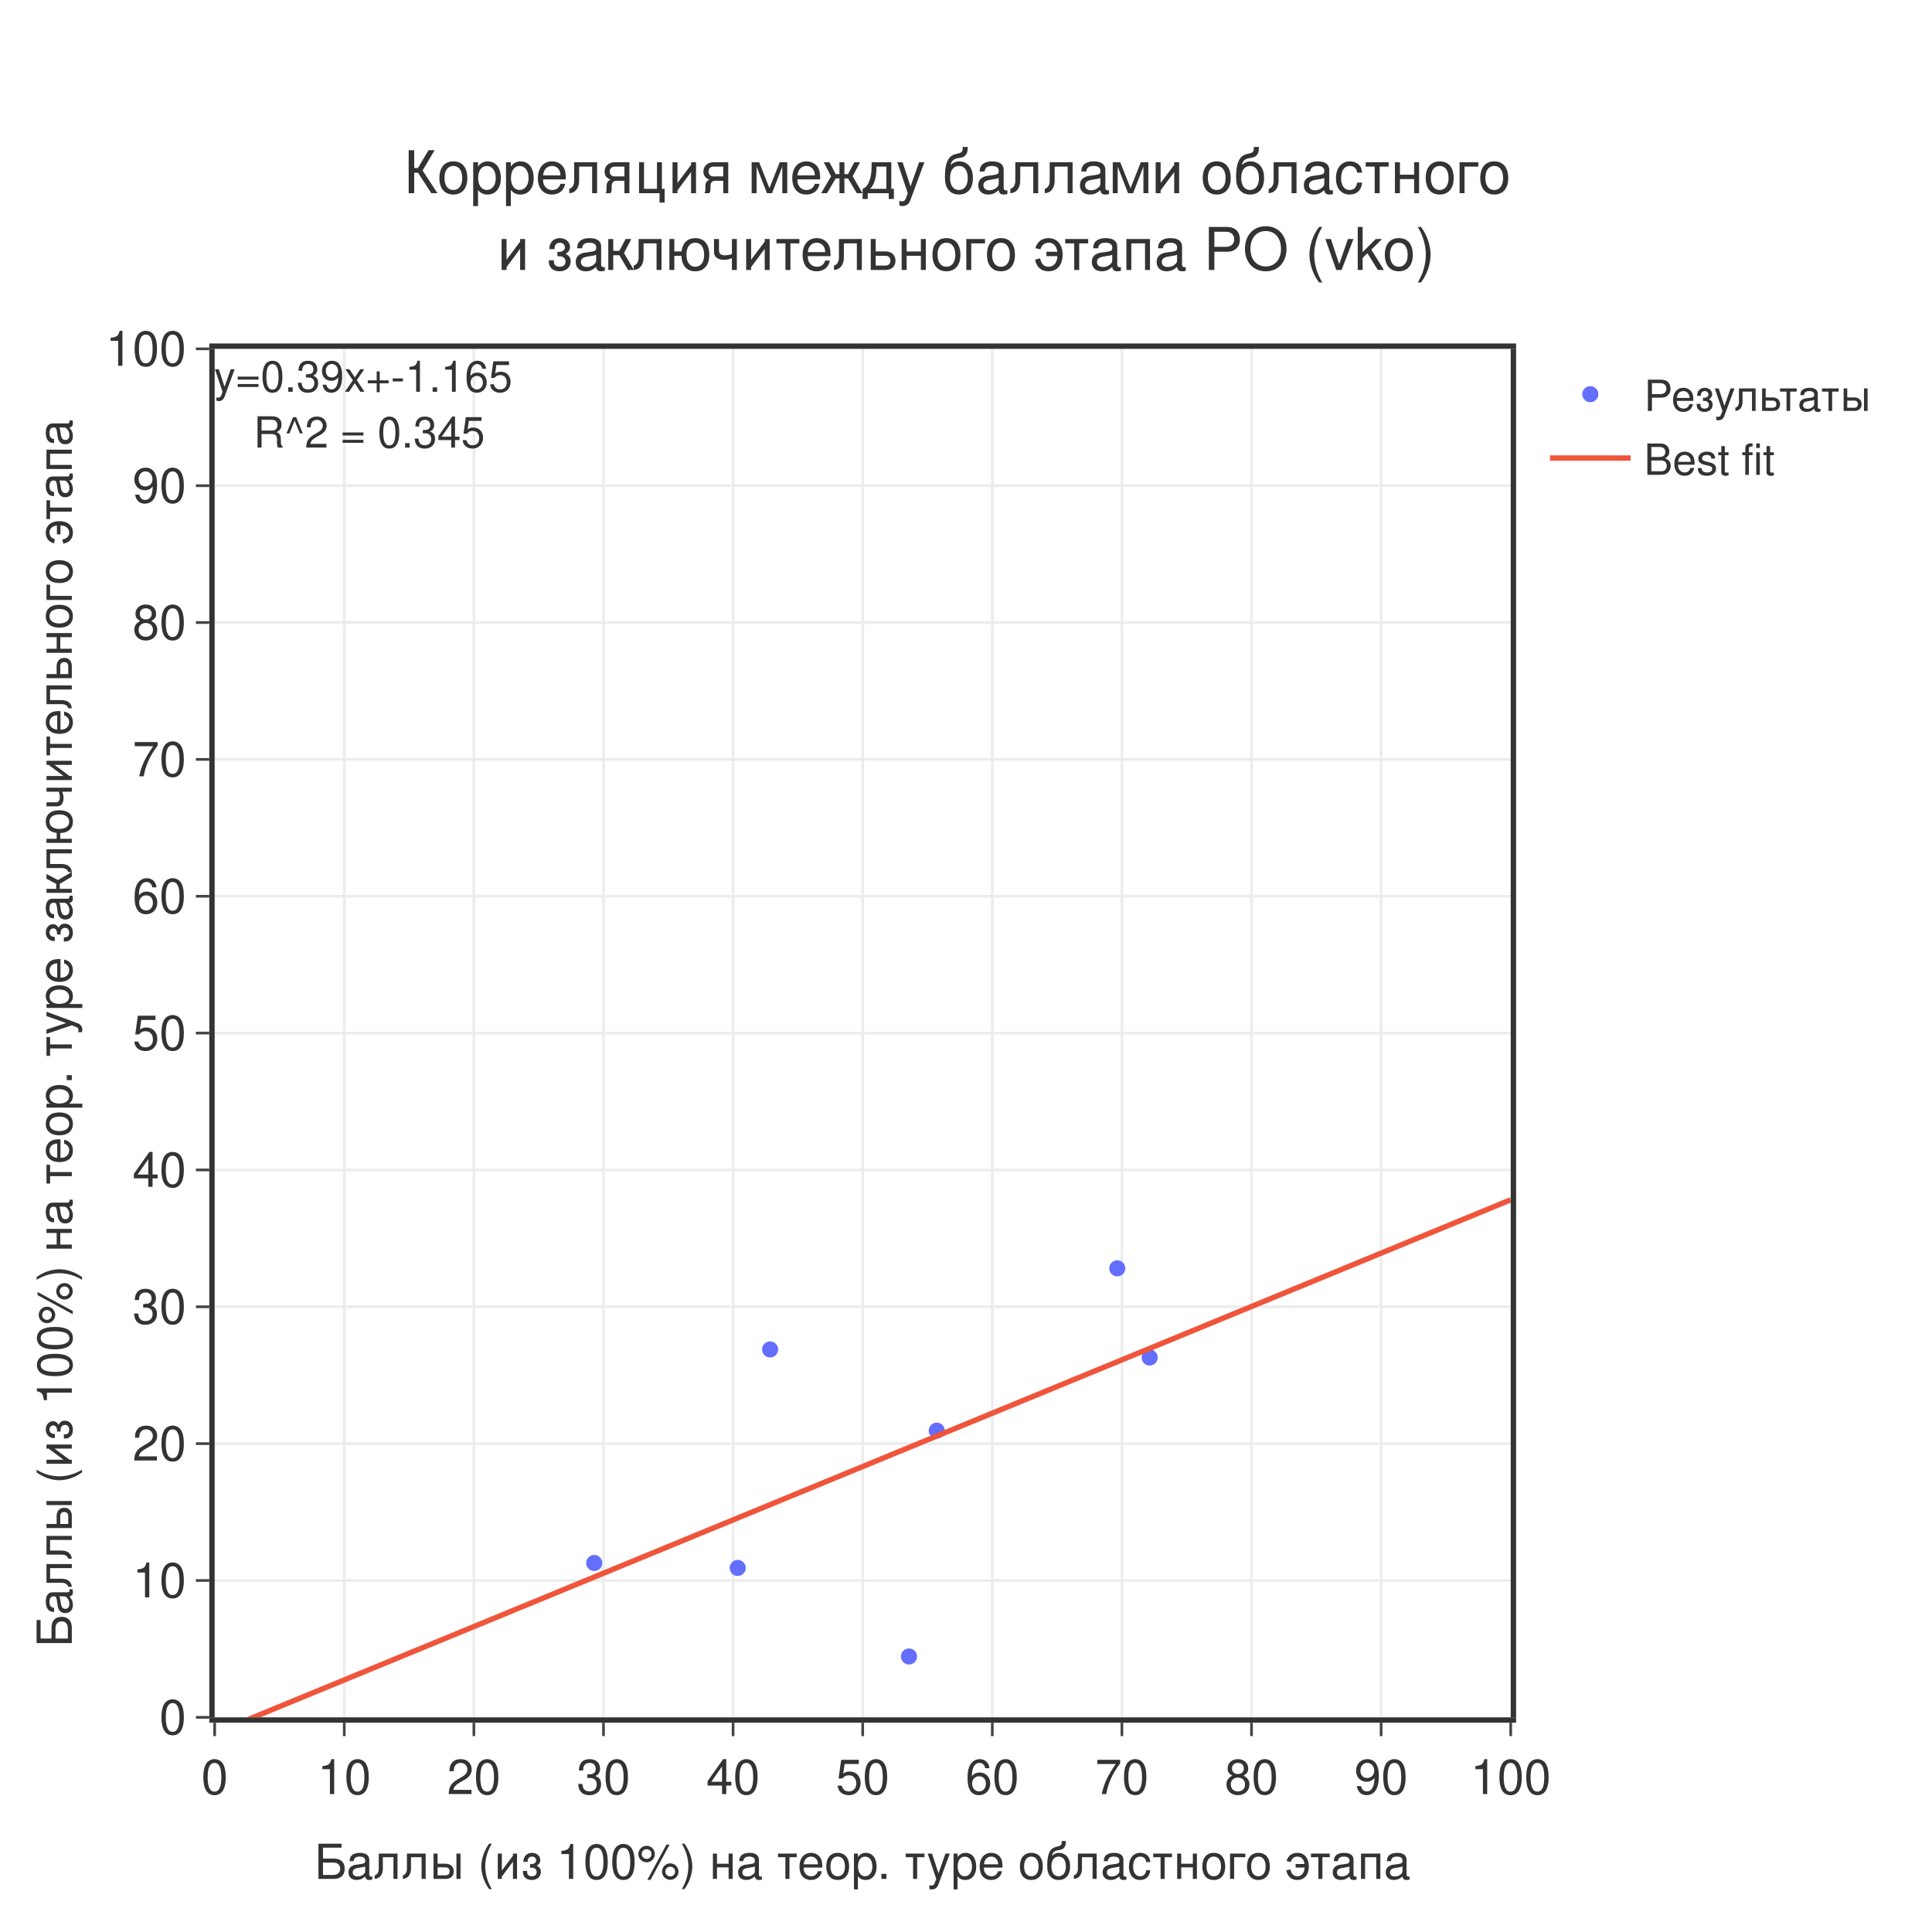
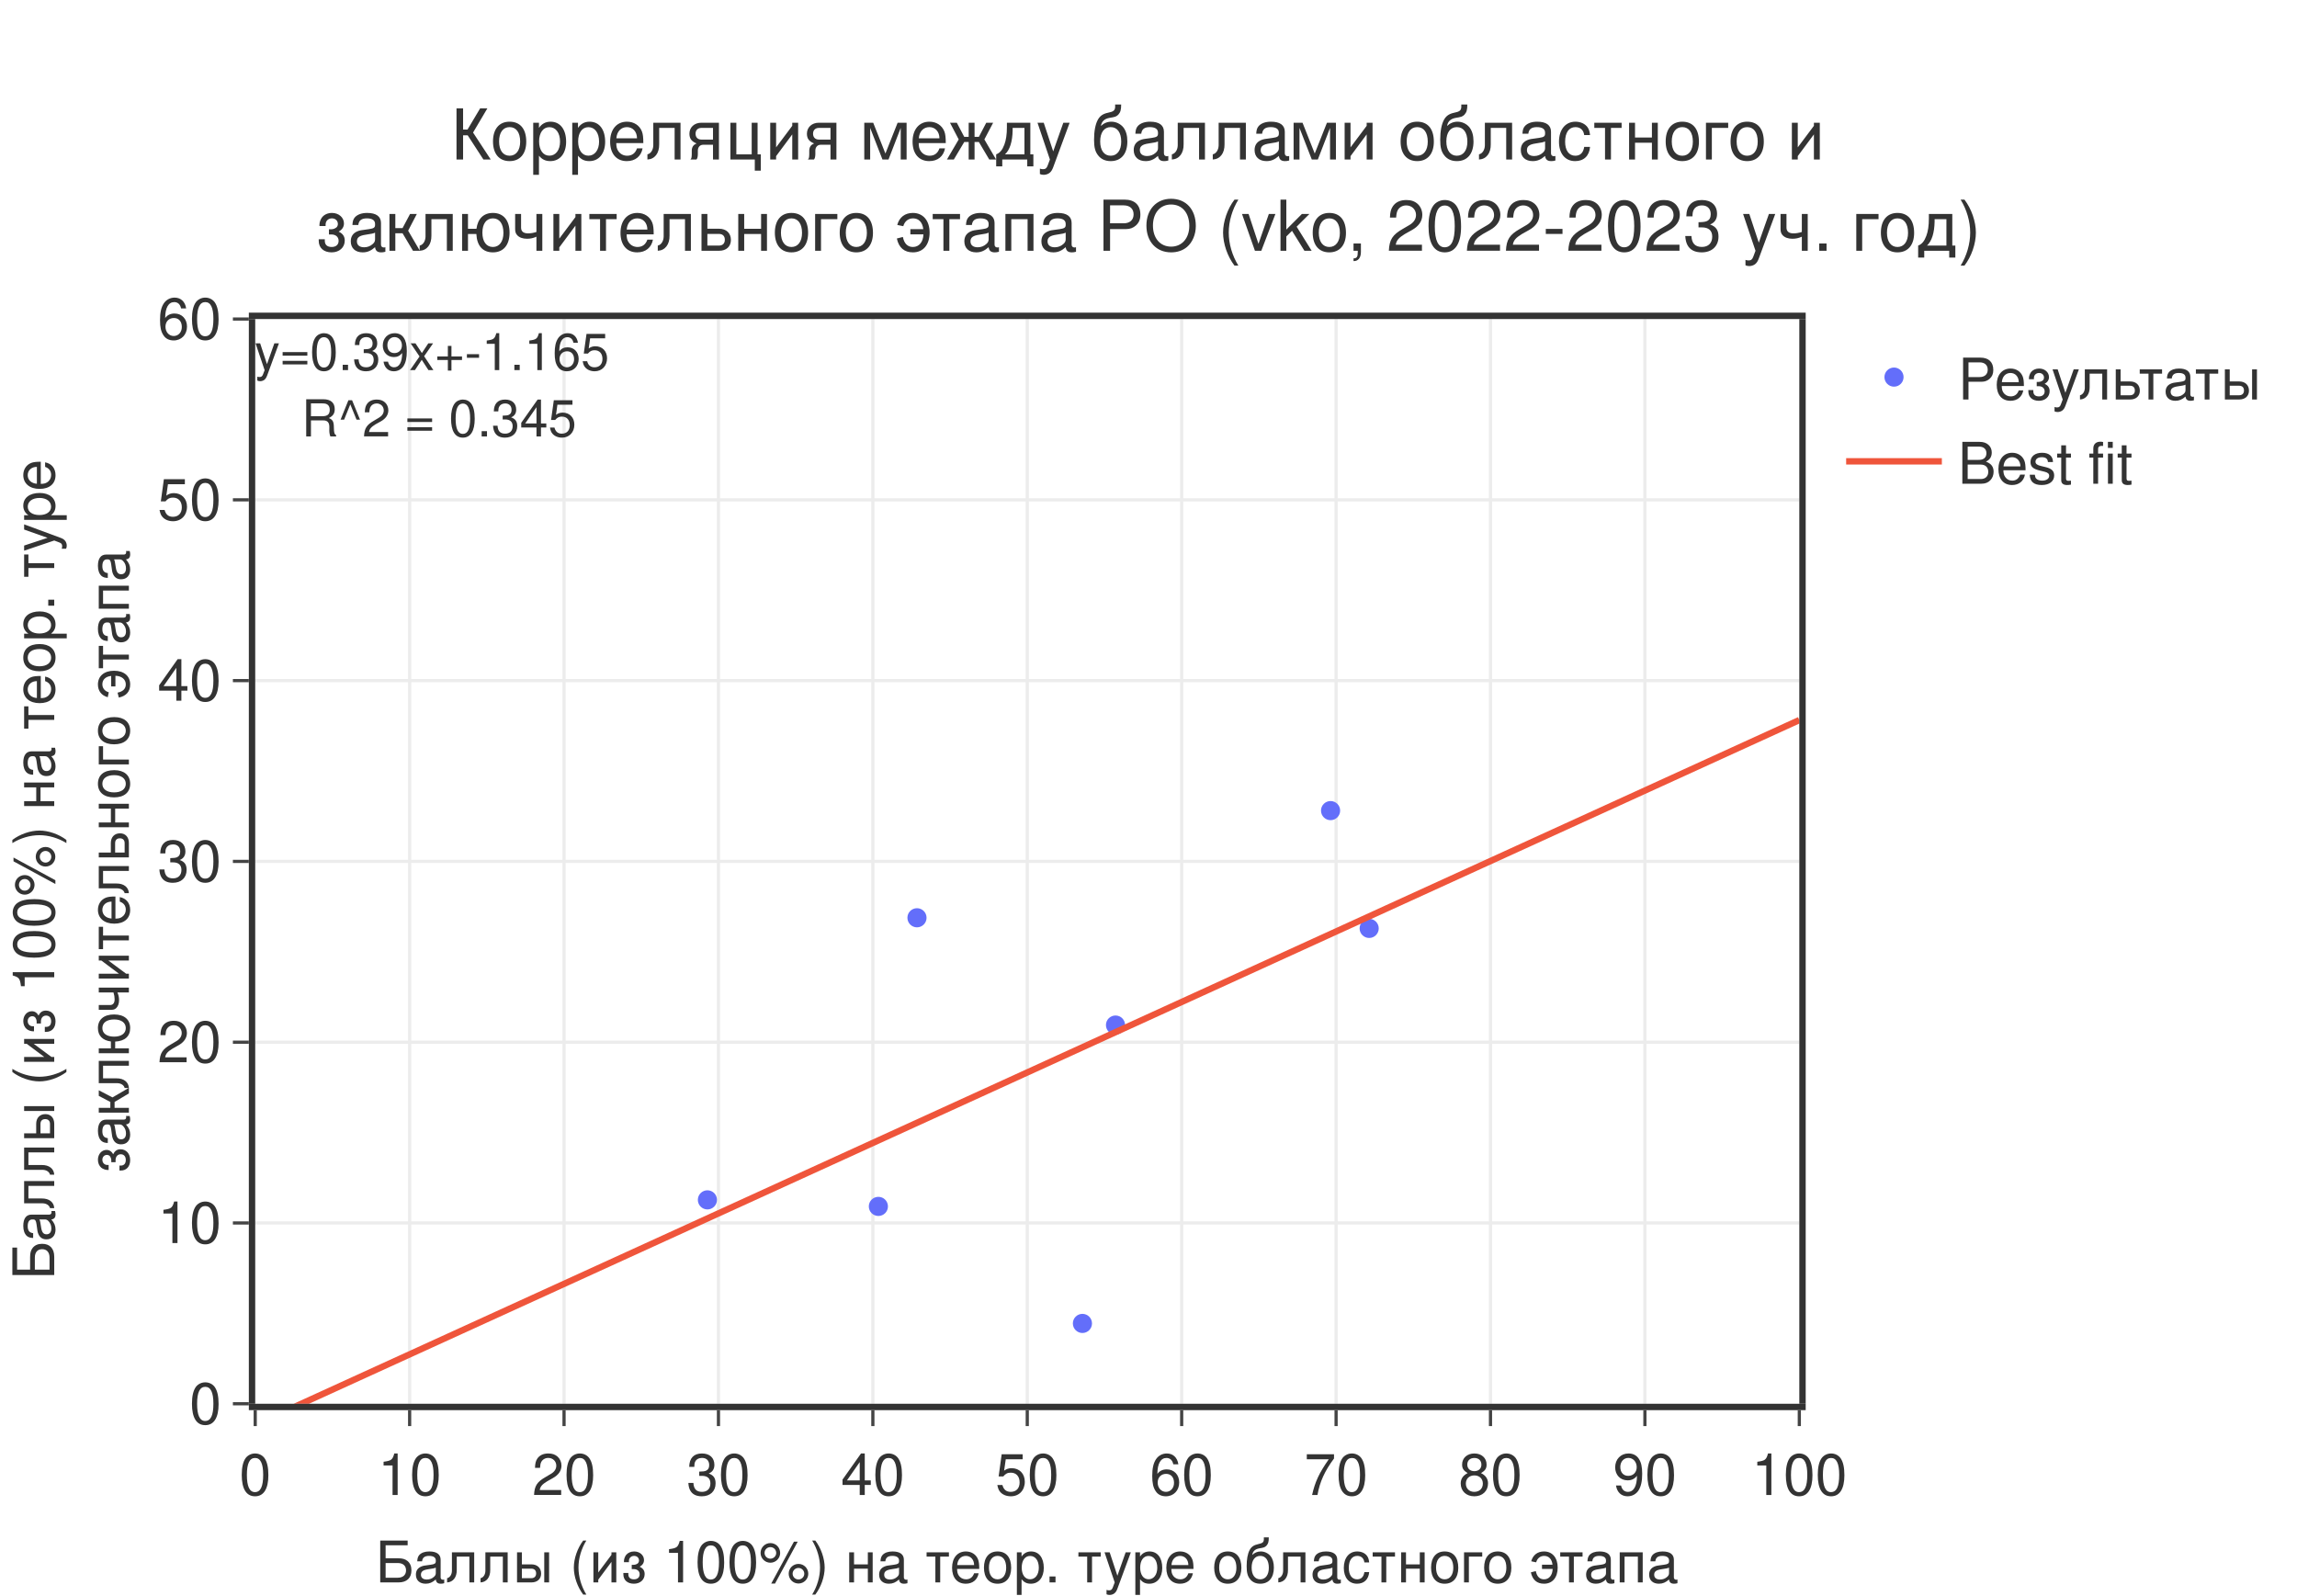
- <svg xmlns="http://www.w3.org/2000/svg" class="main-svg" width="720" height="720" style="" viewBox="0 0 720 720">
-   <rect x="0" y="0" width="720" height="720" style="fill: rgb(255, 255, 255); fill-opacity: 1;" />
-   <defs id="defs-d239b4">
+ <svg xmlns="http://www.w3.org/2000/svg" class="main-svg" width="720" height="500" style="" viewBox="0 0 720 500">
+   <rect x="0" y="0" width="720" height="500" style="fill: rgb(255, 255, 255); fill-opacity: 1;" />
+   <defs id="defs-b6814d">
    <g class="clips">
-       <clipPath id="clipd239b4xyplot" class="plotclip">
-         <rect width="483" height="510" />
-       </clipPath>
-       <clipPath class="axesclip" id="clipd239b4x">
-         <rect x="80" y="0" width="483" height="720" />
-       </clipPath>
-       <clipPath class="axesclip" id="clipd239b4y">
-         <rect x="0" y="130" width="720" height="510" />
-       </clipPath>
-       <clipPath class="axesclip" id="clipd239b4xy">
-         <rect x="80" y="130" width="483" height="510" />
+       <clipPath id="clipb6814dxyplot" class="plotclip">
+         <rect width="484" height="340" />
+       </clipPath>
+       <clipPath class="axesclip" id="clipb6814dx">
+         <rect x="80" y="0" width="484" height="500" />
+       </clipPath>
+       <clipPath class="axesclip" id="clipb6814dy">
+         <rect x="0" y="100" width="720" height="340" />
+       </clipPath>
+       <clipPath class="axesclip" id="clipb6814dxy">
+         <rect x="80" y="100" width="484" height="340" />
      </clipPath>
    </g>
    <g class="gradients" />
    <g class="patterns" />
  </defs>
  <g class="bglayer" />
  <g class="layer-below">
    <g class="imagelayer" />
    <g class="shapelayer" />
  </g>
  <g class="cartesianlayer">
    <g class="subplot xy">
      <g class="layer-subplot">
        <g class="shapelayer" />
        <g class="imagelayer" />
      </g>
      <g class="minor-gridlayer">
        <g class="x" />
        <g class="y" />
      </g>
      <g class="gridlayer">
        <g class="x">
-           <path class="xgrid crisp" transform="translate(128.3,0)" d="M0,130v510" style="stroke: rgb(236, 236, 236); stroke-opacity: 1; stroke-width: 1px;" />
-           <path class="xgrid crisp" transform="translate(176.6,0)" d="M0,130v510" style="stroke: rgb(236, 236, 236); stroke-opacity: 1; stroke-width: 1px;" />
-           <path class="xgrid crisp" transform="translate(224.9,0)" d="M0,130v510" style="stroke: rgb(236, 236, 236); stroke-opacity: 1; stroke-width: 1px;" />
-           <path class="xgrid crisp" transform="translate(273.2,0)" d="M0,130v510" style="stroke: rgb(236, 236, 236); stroke-opacity: 1; stroke-width: 1px;" />
-           <path class="xgrid crisp" transform="translate(321.5,0)" d="M0,130v510" style="stroke: rgb(236, 236, 236); stroke-opacity: 1; stroke-width: 1px;" />
-           <path class="xgrid crisp" transform="translate(369.8,0)" d="M0,130v510" style="stroke: rgb(236, 236, 236); stroke-opacity: 1; stroke-width: 1px;" />
-           <path class="xgrid crisp" transform="translate(418.1,0)" d="M0,130v510" style="stroke: rgb(236, 236, 236); stroke-opacity: 1; stroke-width: 1px;" />
-           <path class="xgrid crisp" transform="translate(466.4,0)" d="M0,130v510" style="stroke: rgb(236, 236, 236); stroke-opacity: 1; stroke-width: 1px;" />
-           <path class="xgrid crisp" transform="translate(514.7,0)" d="M0,130v510" style="stroke: rgb(236, 236, 236); stroke-opacity: 1; stroke-width: 1px;" />
+           <path class="xgrid crisp" transform="translate(128.4,0)" d="M0,100v340" style="stroke: rgb(236, 236, 236); stroke-opacity: 1; stroke-width: 1px;" />
+           <path class="xgrid crisp" transform="translate(176.8,0)" d="M0,100v340" style="stroke: rgb(236, 236, 236); stroke-opacity: 1; stroke-width: 1px;" />
+           <path class="xgrid crisp" transform="translate(225.2,0)" d="M0,100v340" style="stroke: rgb(236, 236, 236); stroke-opacity: 1; stroke-width: 1px;" />
+           <path class="xgrid crisp" transform="translate(273.6,0)" d="M0,100v340" style="stroke: rgb(236, 236, 236); stroke-opacity: 1; stroke-width: 1px;" />
+           <path class="xgrid crisp" transform="translate(322,0)" d="M0,100v340" style="stroke: rgb(236, 236, 236); stroke-opacity: 1; stroke-width: 1px;" />
+           <path class="xgrid crisp" transform="translate(370.4,0)" d="M0,100v340" style="stroke: rgb(236, 236, 236); stroke-opacity: 1; stroke-width: 1px;" />
+           <path class="xgrid crisp" transform="translate(418.8,0)" d="M0,100v340" style="stroke: rgb(236, 236, 236); stroke-opacity: 1; stroke-width: 1px;" />
+           <path class="xgrid crisp" transform="translate(467.2,0)" d="M0,100v340" style="stroke: rgb(236, 236, 236); stroke-opacity: 1; stroke-width: 1px;" />
+           <path class="xgrid crisp" transform="translate(515.6,0)" d="M0,100v340" style="stroke: rgb(236, 236, 236); stroke-opacity: 1; stroke-width: 1px;" />
        </g>
        <g class="y">
-           <path class="ygrid crisp" transform="translate(0,589)" d="M80,0h483" style="stroke: rgb(236, 236, 236); stroke-opacity: 1; stroke-width: 1px;" />
-           <path class="ygrid crisp" transform="translate(0,538)" d="M80,0h483" style="stroke: rgb(236, 236, 236); stroke-opacity: 1; stroke-width: 1px;" />
-           <path class="ygrid crisp" transform="translate(0,487)" d="M80,0h483" style="stroke: rgb(236, 236, 236); stroke-opacity: 1; stroke-width: 1px;" />
-           <path class="ygrid crisp" transform="translate(0,436)" d="M80,0h483" style="stroke: rgb(236, 236, 236); stroke-opacity: 1; stroke-width: 1px;" />
-           <path class="ygrid crisp" transform="translate(0,385)" d="M80,0h483" style="stroke: rgb(236, 236, 236); stroke-opacity: 1; stroke-width: 1px;" />
-           <path class="ygrid crisp" transform="translate(0,334)" d="M80,0h483" style="stroke: rgb(236, 236, 236); stroke-opacity: 1; stroke-width: 1px;" />
-           <path class="ygrid crisp" transform="translate(0,283)" d="M80,0h483" style="stroke: rgb(236, 236, 236); stroke-opacity: 1; stroke-width: 1px;" />
-           <path class="ygrid crisp" transform="translate(0,232)" d="M80,0h483" style="stroke: rgb(236, 236, 236); stroke-opacity: 1; stroke-width: 1px;" />
-           <path class="ygrid crisp" transform="translate(0,181)" d="M80,0h483" style="stroke: rgb(236, 236, 236); stroke-opacity: 1; stroke-width: 1px;" />
+           <path class="ygrid crisp" transform="translate(0,383.33)" d="M80,0h484" style="stroke: rgb(236, 236, 236); stroke-opacity: 1; stroke-width: 1px;" />
+           <path class="ygrid crisp" transform="translate(0,326.67)" d="M80,0h484" style="stroke: rgb(236, 236, 236); stroke-opacity: 1; stroke-width: 1px;" />
+           <path class="ygrid crisp" transform="translate(0,270)" d="M80,0h484" style="stroke: rgb(236, 236, 236); stroke-opacity: 1; stroke-width: 1px;" />
+           <path class="ygrid crisp" transform="translate(0,213.33)" d="M80,0h484" style="stroke: rgb(236, 236, 236); stroke-opacity: 1; stroke-width: 1px;" />
+           <path class="ygrid crisp" transform="translate(0,156.67)" d="M80,0h484" style="stroke: rgb(236, 236, 236); stroke-opacity: 1; stroke-width: 1px;" />
        </g>
      </g>
      <g class="zerolinelayer" />
      <path class="xlines-below" />
      <path class="ylines-below" />
      <g class="overlines-below" />
      <g class="xaxislayer-below" />
      <g class="yaxislayer-below" />
      <g class="overaxes-below" />
-       <g class="plot" transform="translate(80,130)" clip-path="url(#clipd239b4xyplot)">
+       <g class="plot" transform="translate(80,100)" clip-path="url(#clipb6814dxyplot)">
        <g class="scatterlayer mlayer">
-           <g class="trace scatter trace144e95" style="stroke-miterlimit: 2; opacity: 1;">
+           <g class="trace scatter tracee5e9c9" style="stroke-miterlimit: 2; opacity: 1;">
            <g class="fills" />
            <g class="errorbars" />
            <g class="lines" />
            <g class="points">
-               <path class="point" transform="translate(348.45,375.9)" d="M3,0A3,3 0 1,1 0,-3A3,3 0 0,1 3,0Z" style="opacity: 1; stroke-width: 0px; fill: rgb(99, 110, 250); fill-opacity: 1;" />
-               <path class="point" transform="translate(207,372.9)" d="M3,0A3,3 0 1,1 0,-3A3,3 0 0,1 3,0Z" style="opacity: 1; stroke-width: 0px; fill: rgb(99, 110, 250); fill-opacity: 1;" />
-               <path class="point" transform="translate(269.1,403.17)" d="M3,0A3,3 0 1,1 0,-3A3,3 0 0,1 3,0Z" style="opacity: 1; stroke-width: 0px; fill: rgb(99, 110, 250); fill-opacity: 1;" />
-               <path class="point" transform="translate(194.93,454.32)" d="M3,0A3,3 0 1,1 0,-3A3,3 0 0,1 3,0Z" style="opacity: 1; stroke-width: 0px; fill: rgb(99, 110, 250); fill-opacity: 1;" />
-               <path class="point" transform="translate(336.38,342.67)" d="M3,0A3,3 0 1,1 0,-3A3,3 0 0,1 3,0Z" style="opacity: 1; stroke-width: 0px; fill: rgb(99, 110, 250); fill-opacity: 1;" />
-               <path class="point" transform="translate(141.45,452.48)" d="M3,0A3,3 0 1,1 0,-3A3,3 0 0,1 3,0Z" style="opacity: 1; stroke-width: 0px; fill: rgb(99, 110, 250); fill-opacity: 1;" />
-               <path class="point" transform="translate(258.75,487.33)" d="M3,0A3,3 0 1,1 0,-3A3,3 0 0,1 3,0Z" style="opacity: 1; stroke-width: 0px; fill: rgb(99, 110, 250); fill-opacity: 1;" />
+               <path class="point" transform="translate(349.17,191)" d="M3,0A3,3 0 1,1 0,-3A3,3 0 0,1 3,0Z" style="opacity: 1; stroke-width: 0px; fill: rgb(99, 110, 250); fill-opacity: 1;" />
+               <path class="point" transform="translate(207.43,187.67)" d="M3,0A3,3 0 1,1 0,-3A3,3 0 0,1 3,0Z" style="opacity: 1; stroke-width: 0px; fill: rgb(99, 110, 250); fill-opacity: 1;" />
+               <path class="point" transform="translate(269.66,221.3)" d="M3,0A3,3 0 1,1 0,-3A3,3 0 0,1 3,0Z" style="opacity: 1; stroke-width: 0px; fill: rgb(99, 110, 250); fill-opacity: 1;" />
+               <path class="point" transform="translate(195.33,278.14)" d="M3,0A3,3 0 1,1 0,-3A3,3 0 0,1 3,0Z" style="opacity: 1; stroke-width: 0px; fill: rgb(99, 110, 250); fill-opacity: 1;" />
+               <path class="point" transform="translate(337.07,154.08)" d="M3,0A3,3 0 1,1 0,-3A3,3 0 0,1 3,0Z" style="opacity: 1; stroke-width: 0px; fill: rgb(99, 110, 250); fill-opacity: 1;" />
+               <path class="point" transform="translate(141.74,276.09)" d="M3,0A3,3 0 1,1 0,-3A3,3 0 0,1 3,0Z" style="opacity: 1; stroke-width: 0px; fill: rgb(99, 110, 250); fill-opacity: 1;" />
+               <path class="point" transform="translate(259.29,314.82)" d="M3,0A3,3 0 1,1 0,-3A3,3 0 0,1 3,0Z" style="opacity: 1; stroke-width: 0px; fill: rgb(99, 110, 250); fill-opacity: 1;" />
            </g>
            <g class="text" />
          </g>
-           <g class="trace scatter trace0c50e3" style="stroke-miterlimit: 2; opacity: 1;">
+           <g class="trace scatter trace0e19b1" style="stroke-miterlimit: 2; opacity: 1;">
            <g class="fills" />
            <g class="errorbars" />
            <g class="lines">
-               <path class="js-line" d="M0,515.94L483,317.13" style="vector-effect: non-scaling-stroke; fill: none; stroke: rgb(239, 85, 59); stroke-opacity: 1; stroke-width: 2px; opacity: 1;" />
+               <path class="js-line" d="M0,346.6L484,125.7" style="vector-effect: non-scaling-stroke; fill: none; stroke: rgb(239, 85, 59); stroke-opacity: 1; stroke-width: 2px; opacity: 1;" />
            </g>
            <g class="points" />
            <g class="text" />
          </g>
        </g>
      </g>
      <g class="overplot" />
-       <path class="xlines-above crisp" d="M78,641H565M78,129H565" style="fill: none; stroke-width: 2px; stroke: rgb(51, 51, 51); stroke-opacity: 1;" />
-       <path class="ylines-above crisp" d="M79,130V640M564,130V640" style="fill: none; stroke-width: 2px; stroke: rgb(51, 51, 51); stroke-opacity: 1;" />
+       <path class="xlines-above crisp" d="M78,441H566M78,99H566" style="fill: none; stroke-width: 2px; stroke: rgb(51, 51, 51); stroke-opacity: 1;" />
+       <path class="ylines-above crisp" d="M79,100V440M565,100V440" style="fill: none; stroke-width: 2px; stroke: rgb(51, 51, 51); stroke-opacity: 1;" />
      <g class="overlines-above" />
      <g class="xaxislayer-above">
-         <path class="xtick ticks crisp" d="M0,642v5" transform="translate(80,0)" style="stroke: rgb(68, 68, 68); stroke-opacity: 1; stroke-width: 1px;" />
-         <path class="xtick ticks crisp" d="M0,642v5" transform="translate(128.3,0)" style="stroke: rgb(68, 68, 68); stroke-opacity: 1; stroke-width: 1px;" />
-         <path class="xtick ticks crisp" d="M0,642v5" transform="translate(176.6,0)" style="stroke: rgb(68, 68, 68); stroke-opacity: 1; stroke-width: 1px;" />
-         <path class="xtick ticks crisp" d="M0,642v5" transform="translate(224.9,0)" style="stroke: rgb(68, 68, 68); stroke-opacity: 1; stroke-width: 1px;" />
-         <path class="xtick ticks crisp" d="M0,642v5" transform="translate(273.2,0)" style="stroke: rgb(68, 68, 68); stroke-opacity: 1; stroke-width: 1px;" />
-         <path class="xtick ticks crisp" d="M0,642v5" transform="translate(321.5,0)" style="stroke: rgb(68, 68, 68); stroke-opacity: 1; stroke-width: 1px;" />
-         <path class="xtick ticks crisp" d="M0,642v5" transform="translate(369.8,0)" style="stroke: rgb(68, 68, 68); stroke-opacity: 1; stroke-width: 1px;" />
-         <path class="xtick ticks crisp" d="M0,642v5" transform="translate(418.1,0)" style="stroke: rgb(68, 68, 68); stroke-opacity: 1; stroke-width: 1px;" />
-         <path class="xtick ticks crisp" d="M0,642v5" transform="translate(466.4,0)" style="stroke: rgb(68, 68, 68); stroke-opacity: 1; stroke-width: 1px;" />
-         <path class="xtick ticks crisp" d="M0,642v5" transform="translate(514.7,0)" style="stroke: rgb(68, 68, 68); stroke-opacity: 1; stroke-width: 1px;" />
-         <path class="xtick ticks crisp" d="M0,642v5" transform="translate(563,0)" style="stroke: rgb(68, 68, 68); stroke-opacity: 1; stroke-width: 1px;" />
-         <g class="xtick">
-           <text text-anchor="middle" x="0" y="668.6" transform="translate(80,0)" style="font-family: Helvetica; font-size: 18px; fill: rgb(51, 51, 51); fill-opacity: 1; white-space: pre; opacity: 1;">0</text>
-         </g>
-         <g class="xtick">
-           <text text-anchor="middle" x="0" y="668.6" style="font-family: Helvetica; font-size: 18px; fill: rgb(51, 51, 51); fill-opacity: 1; white-space: pre; opacity: 1;" transform="translate(128.3,0)">10</text>
-         </g>
-         <g class="xtick">
-           <text text-anchor="middle" x="0" y="668.6" style="font-family: Helvetica; font-size: 18px; fill: rgb(51, 51, 51); fill-opacity: 1; white-space: pre; opacity: 1;" transform="translate(176.6,0)">20</text>
-         </g>
-         <g class="xtick">
-           <text text-anchor="middle" x="0" y="668.6" style="font-family: Helvetica; font-size: 18px; fill: rgb(51, 51, 51); fill-opacity: 1; white-space: pre; opacity: 1;" transform="translate(224.9,0)">30</text>
-         </g>
-         <g class="xtick">
-           <text text-anchor="middle" x="0" y="668.6" style="font-family: Helvetica; font-size: 18px; fill: rgb(51, 51, 51); fill-opacity: 1; white-space: pre; opacity: 1;" transform="translate(273.2,0)">40</text>
-         </g>
-         <g class="xtick">
-           <text text-anchor="middle" x="0" y="668.6" style="font-family: Helvetica; font-size: 18px; fill: rgb(51, 51, 51); fill-opacity: 1; white-space: pre; opacity: 1;" transform="translate(321.5,0)">50</text>
-         </g>
-         <g class="xtick">
-           <text text-anchor="middle" x="0" y="668.6" style="font-family: Helvetica; font-size: 18px; fill: rgb(51, 51, 51); fill-opacity: 1; white-space: pre; opacity: 1;" transform="translate(369.8,0)">60</text>
-         </g>
-         <g class="xtick">
-           <text text-anchor="middle" x="0" y="668.6" style="font-family: Helvetica; font-size: 18px; fill: rgb(51, 51, 51); fill-opacity: 1; white-space: pre; opacity: 1;" transform="translate(418.1,0)">70</text>
-         </g>
-         <g class="xtick">
-           <text text-anchor="middle" x="0" y="668.6" style="font-family: Helvetica; font-size: 18px; fill: rgb(51, 51, 51); fill-opacity: 1; white-space: pre; opacity: 1;" transform="translate(466.4,0)">80</text>
-         </g>
-         <g class="xtick">
-           <text text-anchor="middle" x="0" y="668.6" style="font-family: Helvetica; font-size: 18px; fill: rgb(51, 51, 51); fill-opacity: 1; white-space: pre; opacity: 1;" transform="translate(514.7,0)">90</text>
-         </g>
-         <g class="xtick">
-           <text text-anchor="middle" x="0" y="668.6" style="font-family: Helvetica; font-size: 18px; fill: rgb(51, 51, 51); fill-opacity: 1; white-space: pre; opacity: 1;" transform="translate(563,0)">100</text>
+         <path class="xtick ticks crisp" d="M0,442v5" transform="translate(80,0)" style="stroke: rgb(68, 68, 68); stroke-opacity: 1; stroke-width: 1px;" />
+         <path class="xtick ticks crisp" d="M0,442v5" transform="translate(128.4,0)" style="stroke: rgb(68, 68, 68); stroke-opacity: 1; stroke-width: 1px;" />
+         <path class="xtick ticks crisp" d="M0,442v5" transform="translate(176.8,0)" style="stroke: rgb(68, 68, 68); stroke-opacity: 1; stroke-width: 1px;" />
+         <path class="xtick ticks crisp" d="M0,442v5" transform="translate(225.2,0)" style="stroke: rgb(68, 68, 68); stroke-opacity: 1; stroke-width: 1px;" />
+         <path class="xtick ticks crisp" d="M0,442v5" transform="translate(273.6,0)" style="stroke: rgb(68, 68, 68); stroke-opacity: 1; stroke-width: 1px;" />
+         <path class="xtick ticks crisp" d="M0,442v5" transform="translate(322,0)" style="stroke: rgb(68, 68, 68); stroke-opacity: 1; stroke-width: 1px;" />
+         <path class="xtick ticks crisp" d="M0,442v5" transform="translate(370.4,0)" style="stroke: rgb(68, 68, 68); stroke-opacity: 1; stroke-width: 1px;" />
+         <path class="xtick ticks crisp" d="M0,442v5" transform="translate(418.8,0)" style="stroke: rgb(68, 68, 68); stroke-opacity: 1; stroke-width: 1px;" />
+         <path class="xtick ticks crisp" d="M0,442v5" transform="translate(467.2,0)" style="stroke: rgb(68, 68, 68); stroke-opacity: 1; stroke-width: 1px;" />
+         <path class="xtick ticks crisp" d="M0,442v5" transform="translate(515.6,0)" style="stroke: rgb(68, 68, 68); stroke-opacity: 1; stroke-width: 1px;" />
+         <path class="xtick ticks crisp" d="M0,442v5" transform="translate(564,0)" style="stroke: rgb(68, 68, 68); stroke-opacity: 1; stroke-width: 1px;" />
+         <g class="xtick">
+           <text text-anchor="middle" x="0" y="468.6" transform="translate(80,0)" style="font-family: Helvetica; font-size: 18px; fill: rgb(51, 51, 51); fill-opacity: 1; white-space: pre; opacity: 1;">0</text>
+         </g>
+         <g class="xtick">
+           <text text-anchor="middle" x="0" y="468.6" style="font-family: Helvetica; font-size: 18px; fill: rgb(51, 51, 51); fill-opacity: 1; white-space: pre; opacity: 1;" transform="translate(128.4,0)">10</text>
+         </g>
+         <g class="xtick">
+           <text text-anchor="middle" x="0" y="468.6" style="font-family: Helvetica; font-size: 18px; fill: rgb(51, 51, 51); fill-opacity: 1; white-space: pre; opacity: 1;" transform="translate(176.8,0)">20</text>
+         </g>
+         <g class="xtick">
+           <text text-anchor="middle" x="0" y="468.6" style="font-family: Helvetica; font-size: 18px; fill: rgb(51, 51, 51); fill-opacity: 1; white-space: pre; opacity: 1;" transform="translate(225.2,0)">30</text>
+         </g>
+         <g class="xtick">
+           <text text-anchor="middle" x="0" y="468.6" style="font-family: Helvetica; font-size: 18px; fill: rgb(51, 51, 51); fill-opacity: 1; white-space: pre; opacity: 1;" transform="translate(273.6,0)">40</text>
+         </g>
+         <g class="xtick">
+           <text text-anchor="middle" x="0" y="468.6" style="font-family: Helvetica; font-size: 18px; fill: rgb(51, 51, 51); fill-opacity: 1; white-space: pre; opacity: 1;" transform="translate(322,0)">50</text>
+         </g>
+         <g class="xtick">
+           <text text-anchor="middle" x="0" y="468.6" style="font-family: Helvetica; font-size: 18px; fill: rgb(51, 51, 51); fill-opacity: 1; white-space: pre; opacity: 1;" transform="translate(370.4,0)">60</text>
+         </g>
+         <g class="xtick">
+           <text text-anchor="middle" x="0" y="468.6" style="font-family: Helvetica; font-size: 18px; fill: rgb(51, 51, 51); fill-opacity: 1; white-space: pre; opacity: 1;" transform="translate(418.8,0)">70</text>
+         </g>
+         <g class="xtick">
+           <text text-anchor="middle" x="0" y="468.6" style="font-family: Helvetica; font-size: 18px; fill: rgb(51, 51, 51); fill-opacity: 1; white-space: pre; opacity: 1;" transform="translate(467.2,0)">80</text>
+         </g>
+         <g class="xtick">
+           <text text-anchor="middle" x="0" y="468.6" style="font-family: Helvetica; font-size: 18px; fill: rgb(51, 51, 51); fill-opacity: 1; white-space: pre; opacity: 1;" transform="translate(515.6,0)">90</text>
+         </g>
+         <g class="xtick">
+           <text text-anchor="middle" x="0" y="468.6" style="font-family: Helvetica; font-size: 18px; fill: rgb(51, 51, 51); fill-opacity: 1; white-space: pre; opacity: 1;" transform="translate(564,0)">100</text>
        </g>
      </g>
      <g class="yaxislayer-above">
-         <path class="ytick ticks crisp" d="M78,0h-5" transform="translate(0,640)" style="stroke: rgb(68, 68, 68); stroke-opacity: 1; stroke-width: 1px;" />
-         <path class="ytick ticks crisp" d="M78,0h-5" transform="translate(0,589)" style="stroke: rgb(68, 68, 68); stroke-opacity: 1; stroke-width: 1px;" />
-         <path class="ytick ticks crisp" d="M78,0h-5" transform="translate(0,538)" style="stroke: rgb(68, 68, 68); stroke-opacity: 1; stroke-width: 1px;" />
-         <path class="ytick ticks crisp" d="M78,0h-5" transform="translate(0,487)" style="stroke: rgb(68, 68, 68); stroke-opacity: 1; stroke-width: 1px;" />
-         <path class="ytick ticks crisp" d="M78,0h-5" transform="translate(0,436)" style="stroke: rgb(68, 68, 68); stroke-opacity: 1; stroke-width: 1px;" />
-         <path class="ytick ticks crisp" d="M78,0h-5" transform="translate(0,385)" style="stroke: rgb(68, 68, 68); stroke-opacity: 1; stroke-width: 1px;" />
-         <path class="ytick ticks crisp" d="M78,0h-5" transform="translate(0,334)" style="stroke: rgb(68, 68, 68); stroke-opacity: 1; stroke-width: 1px;" />
-         <path class="ytick ticks crisp" d="M78,0h-5" transform="translate(0,283)" style="stroke: rgb(68, 68, 68); stroke-opacity: 1; stroke-width: 1px;" />
-         <path class="ytick ticks crisp" d="M78,0h-5" transform="translate(0,232)" style="stroke: rgb(68, 68, 68); stroke-opacity: 1; stroke-width: 1px;" />
-         <path class="ytick ticks crisp" d="M78,0h-5" transform="translate(0,181)" style="stroke: rgb(68, 68, 68); stroke-opacity: 1; stroke-width: 1px;" />
-         <path class="ytick ticks crisp" d="M78,0h-5" transform="translate(0,130)" style="stroke: rgb(68, 68, 68); stroke-opacity: 1; stroke-width: 1px;" />
-         <g class="ytick">
-           <text text-anchor="end" x="69.4" y="6.3" transform="translate(0,640)" style="font-family: Helvetica; font-size: 18px; fill: rgb(51, 51, 51); fill-opacity: 1; white-space: pre; opacity: 1;">0</text>
-         </g>
-         <g class="ytick">
-           <text text-anchor="end" x="69.4" y="6.3" style="font-family: Helvetica; font-size: 18px; fill: rgb(51, 51, 51); fill-opacity: 1; white-space: pre; opacity: 1;" transform="translate(0,589)">10</text>
-         </g>
-         <g class="ytick">
-           <text text-anchor="end" x="69.4" y="6.3" style="font-family: Helvetica; font-size: 18px; fill: rgb(51, 51, 51); fill-opacity: 1; white-space: pre; opacity: 1;" transform="translate(0,538)">20</text>
-         </g>
-         <g class="ytick">
-           <text text-anchor="end" x="69.4" y="6.3" style="font-family: Helvetica; font-size: 18px; fill: rgb(51, 51, 51); fill-opacity: 1; white-space: pre; opacity: 1;" transform="translate(0,487)">30</text>
-         </g>
-         <g class="ytick">
-           <text text-anchor="end" x="69.4" y="6.3" style="font-family: Helvetica; font-size: 18px; fill: rgb(51, 51, 51); fill-opacity: 1; white-space: pre; opacity: 1;" transform="translate(0,436)">40</text>
-         </g>
-         <g class="ytick">
-           <text text-anchor="end" x="69.4" y="6.3" style="font-family: Helvetica; font-size: 18px; fill: rgb(51, 51, 51); fill-opacity: 1; white-space: pre; opacity: 1;" transform="translate(0,385)">50</text>
-         </g>
-         <g class="ytick">
-           <text text-anchor="end" x="69.4" y="6.3" style="font-family: Helvetica; font-size: 18px; fill: rgb(51, 51, 51); fill-opacity: 1; white-space: pre; opacity: 1;" transform="translate(0,334)">60</text>
-         </g>
-         <g class="ytick">
-           <text text-anchor="end" x="69.4" y="6.3" style="font-family: Helvetica; font-size: 18px; fill: rgb(51, 51, 51); fill-opacity: 1; white-space: pre; opacity: 1;" transform="translate(0,283)">70</text>
-         </g>
-         <g class="ytick">
-           <text text-anchor="end" x="69.4" y="6.3" style="font-family: Helvetica; font-size: 18px; fill: rgb(51, 51, 51); fill-opacity: 1; white-space: pre; opacity: 1;" transform="translate(0,232)">80</text>
-         </g>
-         <g class="ytick">
-           <text text-anchor="end" x="69.4" y="6.3" style="font-family: Helvetica; font-size: 18px; fill: rgb(51, 51, 51); fill-opacity: 1; white-space: pre; opacity: 1;" transform="translate(0,181)">90</text>
-         </g>
-         <g class="ytick">
-           <text text-anchor="end" x="69.4" y="6.3" style="font-family: Helvetica; font-size: 18px; fill: rgb(51, 51, 51); fill-opacity: 1; white-space: pre; opacity: 1;" transform="translate(0,130)">100</text>
+         <path class="ytick ticks crisp" d="M78,0h-5" transform="translate(0,440)" style="stroke: rgb(68, 68, 68); stroke-opacity: 1; stroke-width: 1px;" />
+         <path class="ytick ticks crisp" d="M78,0h-5" transform="translate(0,383.33)" style="stroke: rgb(68, 68, 68); stroke-opacity: 1; stroke-width: 1px;" />
+         <path class="ytick ticks crisp" d="M78,0h-5" transform="translate(0,326.67)" style="stroke: rgb(68, 68, 68); stroke-opacity: 1; stroke-width: 1px;" />
+         <path class="ytick ticks crisp" d="M78,0h-5" transform="translate(0,270)" style="stroke: rgb(68, 68, 68); stroke-opacity: 1; stroke-width: 1px;" />
+         <path class="ytick ticks crisp" d="M78,0h-5" transform="translate(0,213.33)" style="stroke: rgb(68, 68, 68); stroke-opacity: 1; stroke-width: 1px;" />
+         <path class="ytick ticks crisp" d="M78,0h-5" transform="translate(0,156.67)" style="stroke: rgb(68, 68, 68); stroke-opacity: 1; stroke-width: 1px;" />
+         <path class="ytick ticks crisp" d="M78,0h-5" transform="translate(0,100)" style="stroke: rgb(68, 68, 68); stroke-opacity: 1; stroke-width: 1px;" />
+         <g class="ytick">
+           <text text-anchor="end" x="69.4" y="6.3" transform="translate(0,440)" style="font-family: Helvetica; font-size: 18px; fill: rgb(51, 51, 51); fill-opacity: 1; white-space: pre; opacity: 1;">0</text>
+         </g>
+         <g class="ytick">
+           <text text-anchor="end" x="69.4" y="6.3" style="font-family: Helvetica; font-size: 18px; fill: rgb(51, 51, 51); fill-opacity: 1; white-space: pre; opacity: 1;" transform="translate(0,383.33)">10</text>
+         </g>
+         <g class="ytick">
+           <text text-anchor="end" x="69.4" y="6.3" style="font-family: Helvetica; font-size: 18px; fill: rgb(51, 51, 51); fill-opacity: 1; white-space: pre; opacity: 1;" transform="translate(0,326.67)">20</text>
+         </g>
+         <g class="ytick">
+           <text text-anchor="end" x="69.4" y="6.3" style="font-family: Helvetica; font-size: 18px; fill: rgb(51, 51, 51); fill-opacity: 1; white-space: pre; opacity: 1;" transform="translate(0,270)">30</text>
+         </g>
+         <g class="ytick">
+           <text text-anchor="end" x="69.4" y="6.3" style="font-family: Helvetica; font-size: 18px; fill: rgb(51, 51, 51); fill-opacity: 1; white-space: pre; opacity: 1;" transform="translate(0,213.33)">40</text>
+         </g>
+         <g class="ytick">
+           <text text-anchor="end" x="69.4" y="6.3" style="font-family: Helvetica; font-size: 18px; fill: rgb(51, 51, 51); fill-opacity: 1; white-space: pre; opacity: 1;" transform="translate(0,156.67)">50</text>
+         </g>
+         <g class="ytick">
+           <text text-anchor="end" x="69.4" y="6.3" style="font-family: Helvetica; font-size: 18px; fill: rgb(51, 51, 51); fill-opacity: 1; white-space: pre; opacity: 1;" transform="translate(0,100)">60</text>
        </g>
      </g>
      <g class="overaxes-above" />
    </g>
  </g>
  <g class="polarlayer" />
  <g class="smithlayer" />
  <g class="ternarylayer" />
  <g class="geolayer" />
  <g class="funnelarealayer" />
  <g class="pielayer" />
  <g class="iciclelayer" />
  <g class="treemaplayer" />
  <g class="sunburstlayer" />
  <g class="glimages" />
-   <defs id="topdefs-d239b4">
+   <defs id="topdefs-b6814d">
    <g class="clips" />
-     <clipPath id="legendd239b4">
-       <rect width="135" height="58" x="0" y="0" />
+     <clipPath id="legendb6814d">
+       <rect width="146" height="63" x="0" y="0" />
    </clipPath>
  </defs>
  <g class="layer-above">
    <g class="imagelayer" />
    <g class="shapelayer" />
  </g>
  <g class="infolayer">
-     <g class="legend" pointer-events="all" transform="translate(572.66,130)">
-       <rect class="bg" shape-rendering="crispEdges" width="135" height="58" x="0" y="0" style="stroke: rgb(68, 68, 68); stroke-opacity: 1; fill: rgb(255, 255, 255); fill-opacity: 1; stroke-width: 0px;" />
-       <g class="scrollbox" transform="" clip-path="url(#legendd239b4)">
+     <g class="legend" pointer-events="all" transform="translate(573.68,100)">
+       <rect class="bg" shape-rendering="crispEdges" width="146" height="63" x="0" y="0" style="stroke: rgb(68, 68, 68); stroke-opacity: 1; fill: rgb(255, 255, 255); fill-opacity: 1; stroke-width: 0px;" />
+       <g class="scrollbox" transform="" clip-path="url(#legendb6814d)">
        <g class="groups">
-           <g class="traces" transform="translate(0,16.9)" style="opacity: 1;">
-             <text class="legendtext" text-anchor="start" x="40" y="6.24" style="font-family: Helvetica; font-size: 16px; fill: rgb(51, 51, 51); fill-opacity: 1; white-space: pre;">Результаты</text>
+           <g class="traces" transform="translate(0,18.2)" style="opacity: 1;">
+             <text class="legendtext" text-anchor="start" x="40" y="7.02" style="font-family: Helvetica; font-size: 18px; fill: rgb(51, 51, 51); fill-opacity: 1; white-space: pre;">Результаты</text>
            <g class="layers" style="opacity: 1;">
              <g class="legendfill" />
              <g class="legendlines" />
              <g class="legendsymbols">
                <g class="legendpoints">
                  <path class="scatterpts" transform="translate(20,0)" d="M3,0A3,3 0 1,1 0,-3A3,3 0 0,1 3,0Z" style="opacity: 1; stroke-width: 0px; fill: rgb(99, 110, 250); fill-opacity: 1;" />
                </g>
              </g>
            </g>
-             <rect class="legendtoggle" x="0" y="-11.9" width="129.203" height="23.8" style="fill: rgb(0, 0, 0); fill-opacity: 0;" />
-           </g>
-           <g class="traces" transform="translate(0,40.7)" style="opacity: 1;">
-             <text class="legendtext" text-anchor="start" x="40" y="6.24" style="font-family: Helvetica; font-size: 16px; fill: rgb(51, 51, 51); fill-opacity: 1; white-space: pre;">Best fit</text>
+             <rect class="legendtoggle" x="0" y="-13.2" width="140.359" height="26.4" style="fill: rgb(0, 0, 0); fill-opacity: 0;" />
+           </g>
+           <g class="traces" transform="translate(0,44.6)" style="opacity: 1;">
+             <text class="legendtext" text-anchor="start" x="40" y="7.02" style="font-family: Helvetica; font-size: 18px; fill: rgb(51, 51, 51); fill-opacity: 1; white-space: pre;">Best fit</text>
            <g class="layers" style="opacity: 1;">
              <g class="legendfill" />
              <g class="legendlines">
                <path class="js-line" d="M5,0h30" style="fill: none; stroke: rgb(239, 85, 59); stroke-opacity: 1; stroke-width: 2px;" />
              </g>
              <g class="legendsymbols">
                <g class="legendpoints" />
              </g>
            </g>
-             <rect class="legendtoggle" x="0" y="-11.9" width="129.203" height="23.8" style="fill: rgb(0, 0, 0); fill-opacity: 0;" />
+             <rect class="legendtoggle" x="0" y="-13.2" width="140.359" height="26.4" style="fill: rgb(0, 0, 0); fill-opacity: 0;" />
          </g>
        </g>
      </g>
      <rect class="scrollbar" rx="20" ry="3" width="0" height="0" x="0" y="0" style="fill: rgb(128, 139, 164); fill-opacity: 1;" />
    </g>
    <g class="g-gtitle">
-       <text class="gtitle" x="360" y="72" text-anchor="middle" dy="0.7em" style="font-family: Helvetica; font-size: 22px; fill: rgb(51, 51, 51); opacity: 1; font-weight: normal; white-space: pre;">
-         <tspan class="line" dy="0em" x="360" y="72">Корреляция между баллами областного</tspan>
-         <tspan class="line" dy="1.3em" x="360" y="72">и заключительного этапа РО (vko)</tspan>
+       <text class="gtitle" x="360" y="50" text-anchor="middle" dy="0.7em" style="font-family: Helvetica; font-size: 22px; fill: rgb(51, 51, 51); opacity: 1; font-weight: normal; white-space: pre;">
+         <tspan class="line" dy="0em" x="360" y="50">Корреляция между баллами областного и</tspan>
+         <tspan class="line" dy="1.3em" x="360" y="50">заключительного этапа РО (vko, 2022-2023 уч. год)</tspan>
      </text>
    </g>
-     <g class="g-xtitle">
-       <text class="xtitle" x="321.5" y="700.209" text-anchor="middle" style="font-family: Helvetica; font-size: 18px; fill: rgb(51, 51, 51); opacity: 1; font-weight: normal; white-space: pre;">Баллы (из 100%) на теор. туре областного этапа</text>
-     </g>
-     <g class="g-ytitle">
-       <text class="ytitle" transform="rotate(-90,26.75937,385)" x="26.759" y="385" text-anchor="middle" style="font-family: Helvetica; font-size: 18px; fill: rgb(51, 51, 51); opacity: 1; font-weight: normal; white-space: pre;">Баллы (из 100%) на теор. туре заключительного этапа</text>
+     <g class="g-xtitle" transform="translate(0,-4.209375)">
+       <text class="xtitle" x="322" y="500.209" text-anchor="middle" style="font-family: Helvetica; font-size: 18px; fill: rgb(51, 51, 51); opacity: 1; font-weight: normal; white-space: pre;">Баллы (из 100%) на теор. туре областного этапа</text>
+     </g>
+     <g class="g-ytitle" transform="translate(3.625,0)">
+       <text class="ytitle" transform="rotate(-90,13.375,270)" x="13.375" y="270" text-anchor="middle" style="font-family: Helvetica; font-size: 18px; fill: rgb(51, 51, 51); opacity: 1; font-weight: normal; white-space: pre;">
+         <tspan class="line" dy="0em" x="13.375" y="270">Баллы (из 100%) на теор. туре</tspan>
+         <tspan class="line" dy="1.3em" x="13.375" y="270">заключительного этапа</tspan>
+       </text>
    </g>
    <g class="annotation" data-index="0" style="opacity: 1;">
-       <g class="annotation-text-g" transform="rotate(0,137.5,151.5)">
-         <g class="cursor-pointer" transform="translate(80,130)">
+       <g class="annotation-text-g" transform="rotate(0,137.5,121.5)">
+         <g class="cursor-pointer" transform="translate(80,100)">
          <rect class="bg" x="0.5" y="0.5" width="114" height="42" style="stroke-width: 1px; stroke: rgb(0, 0, 0); stroke-opacity: 0; fill: rgb(0, 0, 0); fill-opacity: 0;" />
          <text class="annotation-text" text-anchor="middle" x="57.609" y="16" style="font-family: Helvetica; font-size: 16px; fill: rgb(51, 51, 51); fill-opacity: 1; white-space: pre;">
            <tspan class="line" dy="0em" x="57.609" y="16">y=0.39x+-1.165</tspan>
            <tspan class="line" dy="1.3em" x="57.609" y="16">R^2 = 0.345</tspan>
          </text>
        </g>
      </g>
    </g>
  </g>
</svg>
